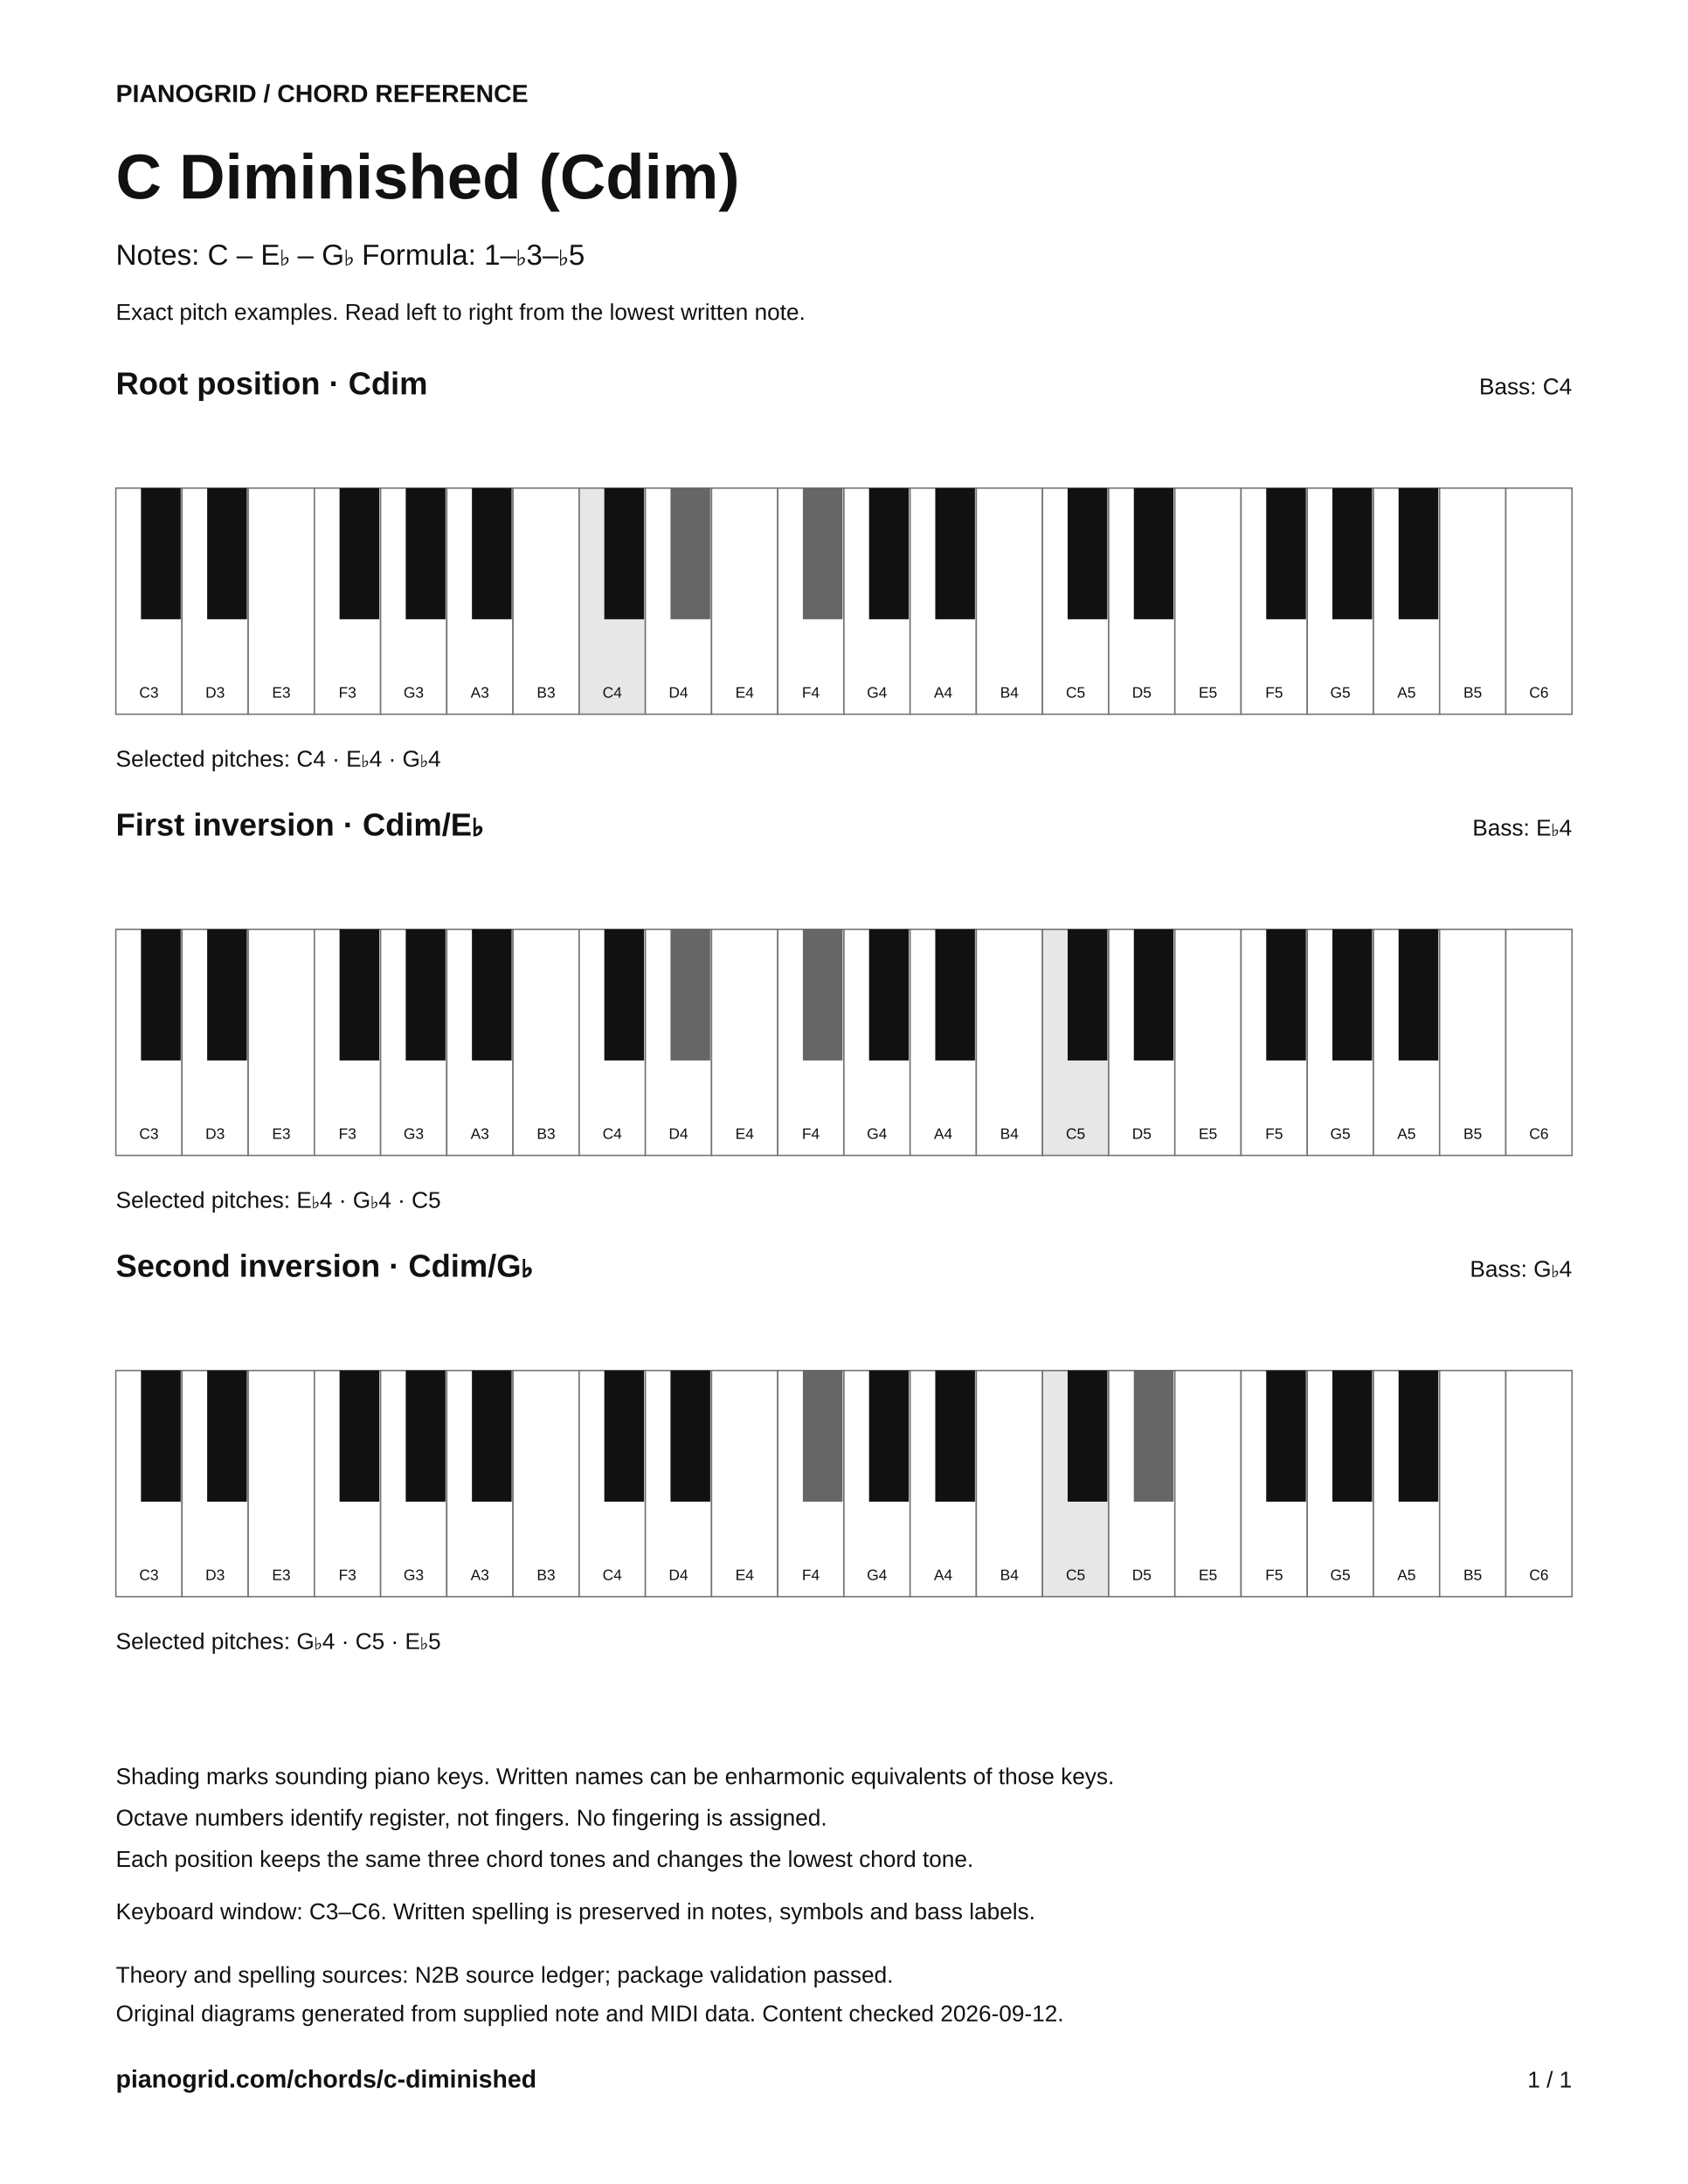
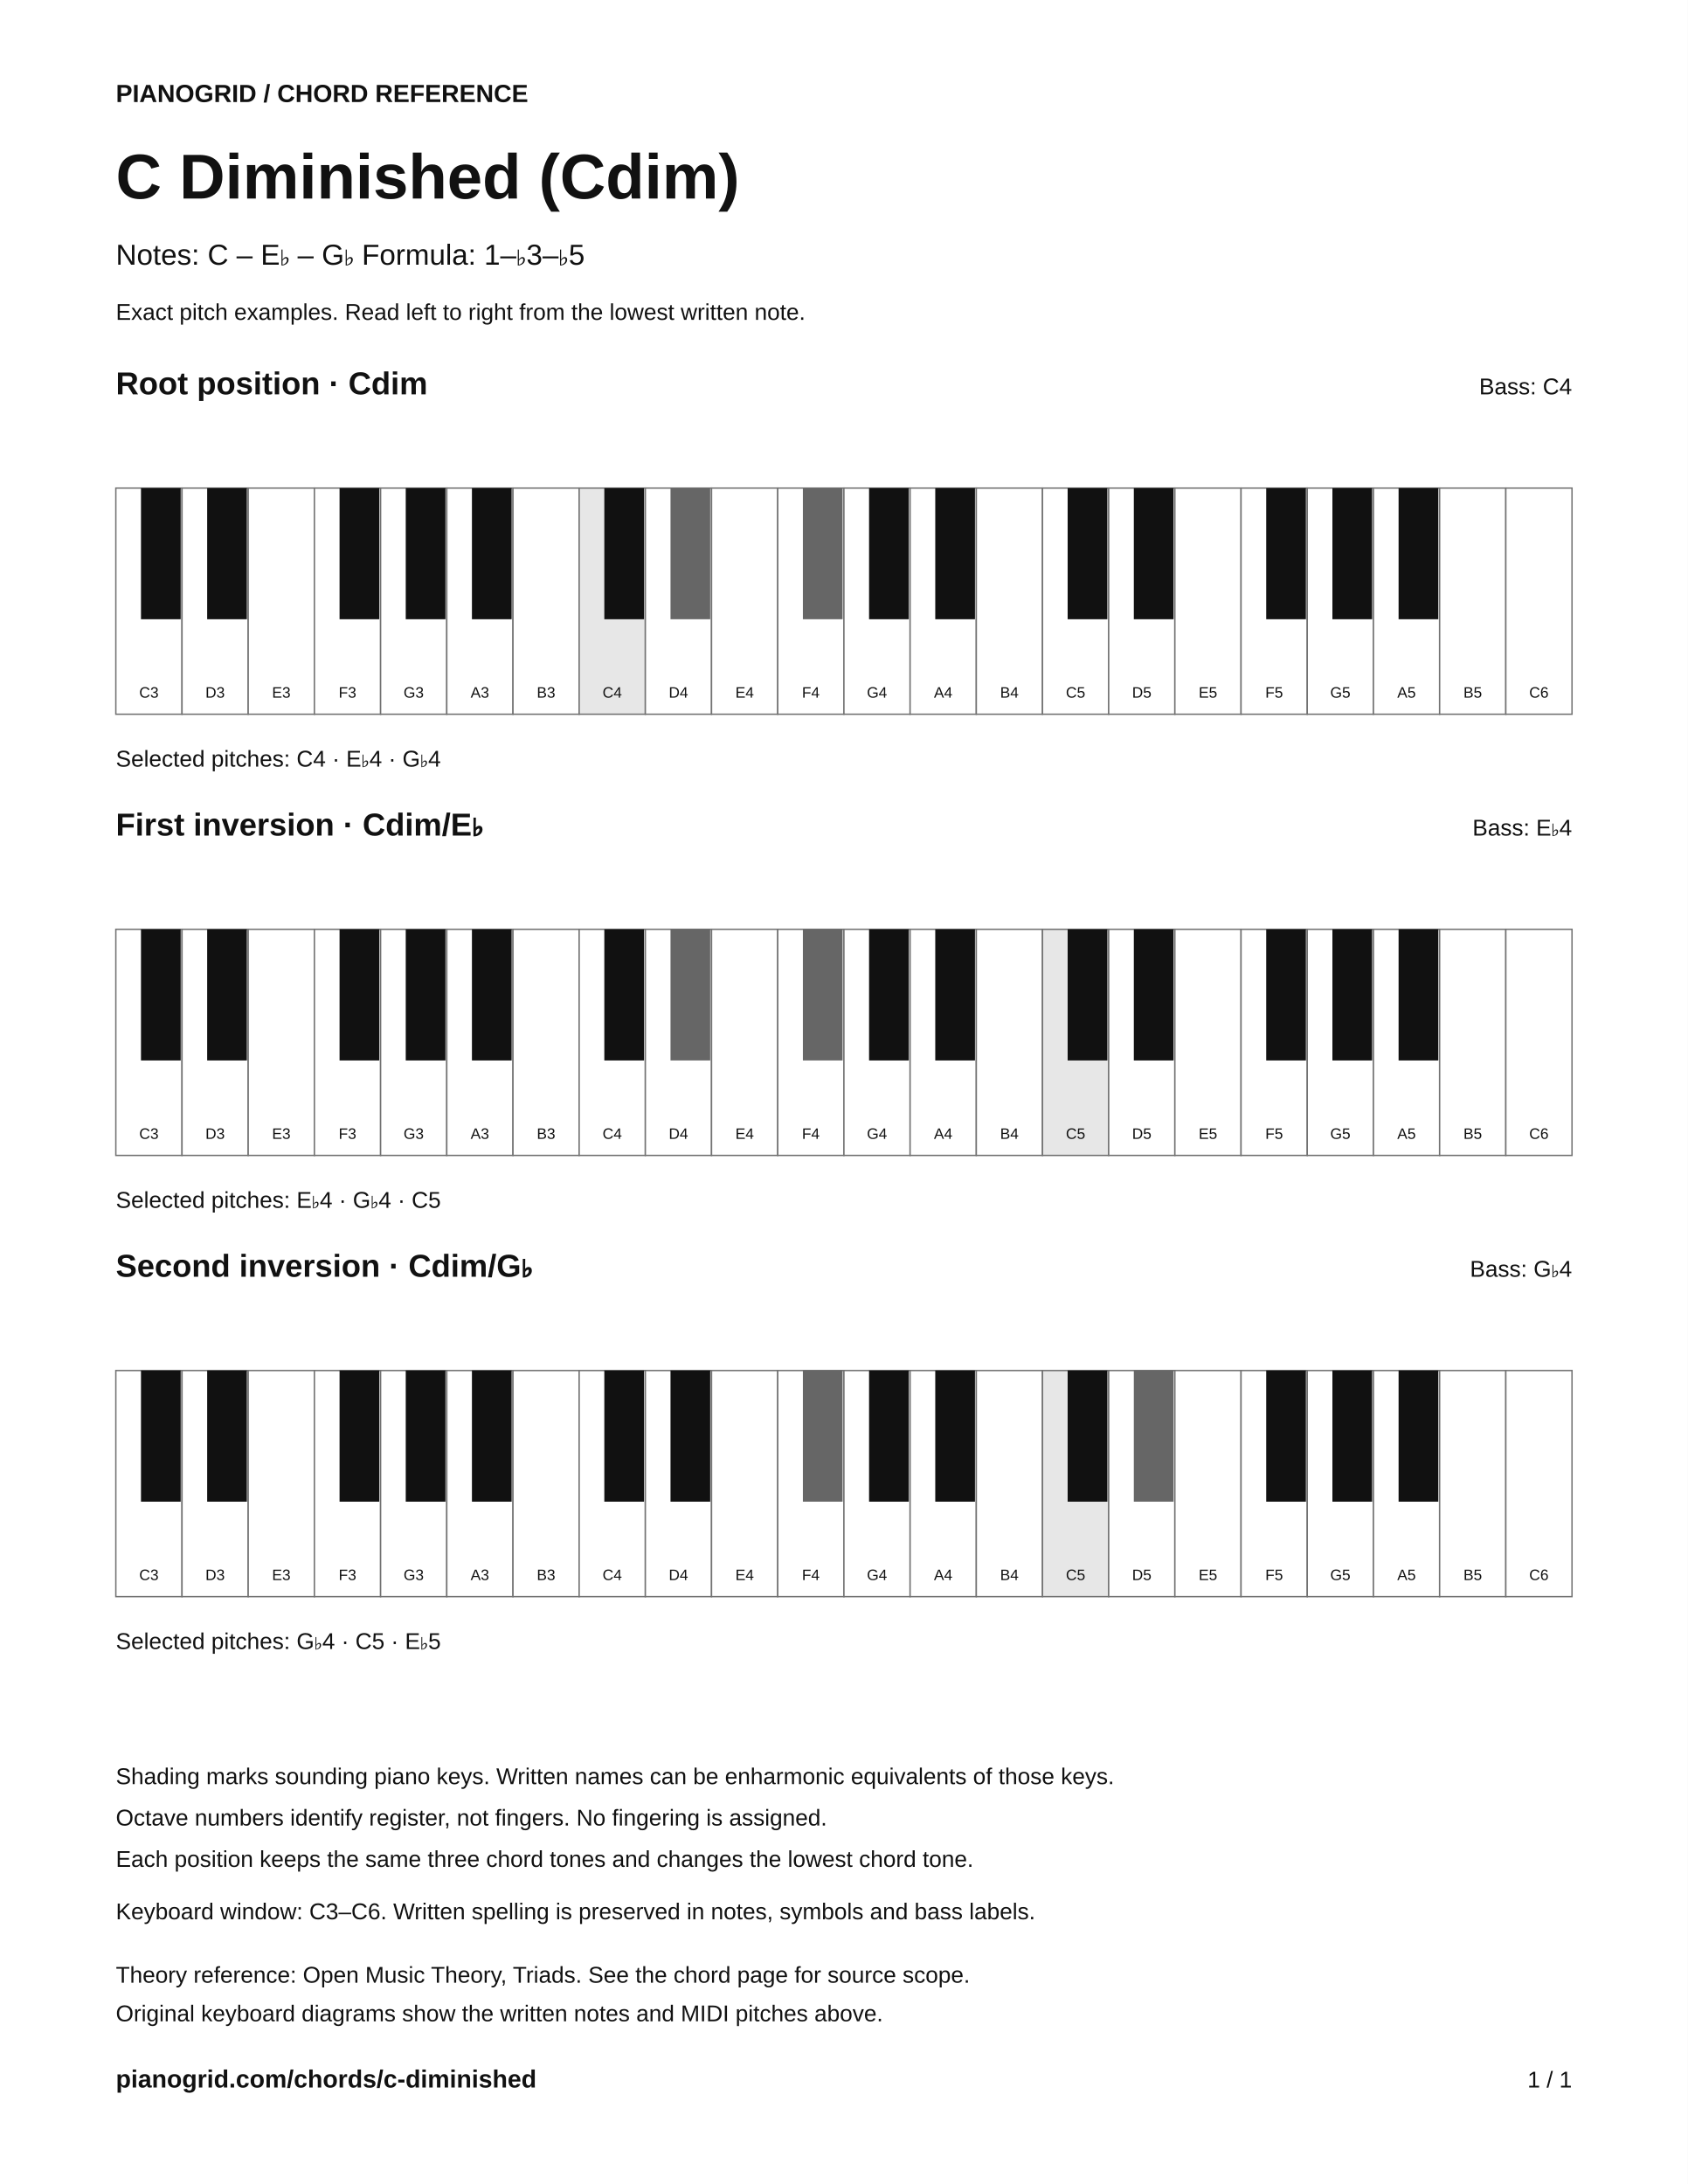
<svg xmlns="http://www.w3.org/2000/svg" width="612" height="792" viewBox="0 0 612 792" role="img" aria-labelledby="title desc">
  <style>text{font-family:"Segoe UI Symbol","Noto Music",Arial,sans-serif;fill:#111}.brand{font-size:9px;font-weight:700}.title{font-size:23px;font-weight:700}.copy{font-size:10.5px}.sub{font-size:11.5px;font-weight:700}.meta{font-size:8.3px}.key{font-size:5.5px}</style>
  <rect width="612" height="792" fill="#fff" />
  <text x="42" y="37" class="brand">PIANOGRID  /  CHORD REFERENCE</text>
  <text x="42" y="72" class="title">C Diminished (Cdim)</text>
  <text x="42" y="96" class="copy">Notes: C – E♭ – G♭     Formula: 1–♭3–♭5</text>
  <text x="42" y="116" class="meta">Exact pitch examples. Read left to right from the lowest written note.</text>
  <text x="42" y="143" class="sub">Root position  ·  Cdim</text>
  <text x="570" y="143" text-anchor="end" class="meta">Bass: C4</text>
  <rect x="42.00" y="177.00" width="24.00" height="82.00" fill="#fff" stroke="#727272" stroke-width=".5" />
  <text x="54.00" y="253.00" text-anchor="middle" class="key">C3</text>
  <rect x="66.00" y="177.00" width="24.00" height="82.00" fill="#fff" stroke="#727272" stroke-width=".5" />
  <text x="78.00" y="253.00" text-anchor="middle" class="key">D3</text>
  <rect x="90.00" y="177.00" width="24.00" height="82.00" fill="#fff" stroke="#727272" stroke-width=".5" />
  <text x="102.00" y="253.00" text-anchor="middle" class="key">E3</text>
  <rect x="114.00" y="177.00" width="24.00" height="82.00" fill="#fff" stroke="#727272" stroke-width=".5" />
  <text x="126.00" y="253.00" text-anchor="middle" class="key">F3</text>
  <rect x="138.00" y="177.00" width="24.00" height="82.00" fill="#fff" stroke="#727272" stroke-width=".5" />
  <text x="150.00" y="253.00" text-anchor="middle" class="key">G3</text>
  <rect x="162.00" y="177.00" width="24.00" height="82.00" fill="#fff" stroke="#727272" stroke-width=".5" />
  <text x="174.00" y="253.00" text-anchor="middle" class="key">A3</text>
  <rect x="186.00" y="177.00" width="24.00" height="82.00" fill="#fff" stroke="#727272" stroke-width=".5" />
  <text x="198.00" y="253.00" text-anchor="middle" class="key">B3</text>
  <rect x="210.00" y="177.00" width="24.00" height="82.00" fill="#e7e7e7" stroke="#727272" stroke-width=".5" />
  <text x="222.00" y="253.00" text-anchor="middle" class="key">C4</text>
  <rect x="234.00" y="177.00" width="24.00" height="82.00" fill="#fff" stroke="#727272" stroke-width=".5" />
  <text x="246.00" y="253.00" text-anchor="middle" class="key">D4</text>
  <rect x="258.00" y="177.00" width="24.00" height="82.00" fill="#fff" stroke="#727272" stroke-width=".5" />
  <text x="270.00" y="253.00" text-anchor="middle" class="key">E4</text>
  <rect x="282.00" y="177.00" width="24.00" height="82.00" fill="#fff" stroke="#727272" stroke-width=".5" />
  <text x="294.00" y="253.00" text-anchor="middle" class="key">F4</text>
  <rect x="306.00" y="177.00" width="24.00" height="82.00" fill="#fff" stroke="#727272" stroke-width=".5" />
  <text x="318.00" y="253.00" text-anchor="middle" class="key">G4</text>
  <rect x="330.00" y="177.00" width="24.00" height="82.00" fill="#fff" stroke="#727272" stroke-width=".5" />
  <text x="342.00" y="253.00" text-anchor="middle" class="key">A4</text>
  <rect x="354.00" y="177.00" width="24.00" height="82.00" fill="#fff" stroke="#727272" stroke-width=".5" />
  <text x="366.00" y="253.00" text-anchor="middle" class="key">B4</text>
  <rect x="378.00" y="177.00" width="24.00" height="82.00" fill="#fff" stroke="#727272" stroke-width=".5" />
  <text x="390.00" y="253.00" text-anchor="middle" class="key">C5</text>
  <rect x="402.00" y="177.00" width="24.00" height="82.00" fill="#fff" stroke="#727272" stroke-width=".5" />
  <text x="414.00" y="253.00" text-anchor="middle" class="key">D5</text>
  <rect x="426.00" y="177.00" width="24.00" height="82.00" fill="#fff" stroke="#727272" stroke-width=".5" />
  <text x="438.00" y="253.00" text-anchor="middle" class="key">E5</text>
  <rect x="450.00" y="177.00" width="24.00" height="82.00" fill="#fff" stroke="#727272" stroke-width=".5" />
  <text x="462.00" y="253.00" text-anchor="middle" class="key">F5</text>
  <rect x="474.00" y="177.00" width="24.00" height="82.00" fill="#fff" stroke="#727272" stroke-width=".5" />
  <text x="486.00" y="253.00" text-anchor="middle" class="key">G5</text>
  <rect x="498.00" y="177.00" width="24.00" height="82.00" fill="#fff" stroke="#727272" stroke-width=".5" />
  <text x="510.00" y="253.00" text-anchor="middle" class="key">A5</text>
  <rect x="522.00" y="177.00" width="24.00" height="82.00" fill="#fff" stroke="#727272" stroke-width=".5" />
  <text x="534.00" y="253.00" text-anchor="middle" class="key">B5</text>
  <rect x="546.00" y="177.00" width="24.00" height="82.00" fill="#fff" stroke="#727272" stroke-width=".5" />
  <text x="558.00" y="253.00" text-anchor="middle" class="key">C6</text>
  <rect x="51.12" y="177.00" width="14.40" height="47.56" fill="#111" />
  <rect x="75.12" y="177.00" width="14.40" height="47.56" fill="#111" />
  <rect x="123.12" y="177.00" width="14.40" height="47.56" fill="#111" />
  <rect x="147.12" y="177.00" width="14.40" height="47.56" fill="#111" />
  <rect x="171.12" y="177.00" width="14.40" height="47.56" fill="#111" />
  <rect x="219.12" y="177.00" width="14.40" height="47.56" fill="#111" />
  <rect x="243.12" y="177.00" width="14.40" height="47.56" fill="#666" />
  <rect x="291.12" y="177.00" width="14.40" height="47.56" fill="#666" />
  <rect x="315.12" y="177.00" width="14.40" height="47.56" fill="#111" />
  <rect x="339.12" y="177.00" width="14.40" height="47.56" fill="#111" />
  <rect x="387.12" y="177.00" width="14.40" height="47.56" fill="#111" />
  <rect x="411.12" y="177.00" width="14.40" height="47.56" fill="#111" />
  <rect x="459.12" y="177.00" width="14.40" height="47.56" fill="#111" />
  <rect x="483.12" y="177.00" width="14.40" height="47.56" fill="#111" />
  <rect x="507.12" y="177.00" width="14.40" height="47.56" fill="#111" />
  <text x="42" y="278" class="meta">Selected pitches: C4  ·  E♭4  ·  G♭4</text>
  <text x="42" y="303" class="sub">First inversion  ·  Cdim/E♭</text>
  <text x="570" y="303" text-anchor="end" class="meta">Bass: E♭4</text>
  <rect x="42.00" y="337.00" width="24.00" height="82.00" fill="#fff" stroke="#727272" stroke-width=".5" />
  <text x="54.00" y="413.00" text-anchor="middle" class="key">C3</text>
  <rect x="66.00" y="337.00" width="24.00" height="82.00" fill="#fff" stroke="#727272" stroke-width=".5" />
  <text x="78.00" y="413.00" text-anchor="middle" class="key">D3</text>
  <rect x="90.00" y="337.00" width="24.00" height="82.00" fill="#fff" stroke="#727272" stroke-width=".5" />
  <text x="102.00" y="413.00" text-anchor="middle" class="key">E3</text>
  <rect x="114.00" y="337.00" width="24.00" height="82.00" fill="#fff" stroke="#727272" stroke-width=".5" />
  <text x="126.00" y="413.00" text-anchor="middle" class="key">F3</text>
  <rect x="138.00" y="337.00" width="24.00" height="82.00" fill="#fff" stroke="#727272" stroke-width=".5" />
  <text x="150.00" y="413.00" text-anchor="middle" class="key">G3</text>
  <rect x="162.00" y="337.00" width="24.00" height="82.00" fill="#fff" stroke="#727272" stroke-width=".5" />
  <text x="174.00" y="413.00" text-anchor="middle" class="key">A3</text>
  <rect x="186.00" y="337.00" width="24.00" height="82.00" fill="#fff" stroke="#727272" stroke-width=".5" />
  <text x="198.00" y="413.00" text-anchor="middle" class="key">B3</text>
  <rect x="210.00" y="337.00" width="24.00" height="82.00" fill="#fff" stroke="#727272" stroke-width=".5" />
  <text x="222.00" y="413.00" text-anchor="middle" class="key">C4</text>
  <rect x="234.00" y="337.00" width="24.00" height="82.00" fill="#fff" stroke="#727272" stroke-width=".5" />
  <text x="246.00" y="413.00" text-anchor="middle" class="key">D4</text>
  <rect x="258.00" y="337.00" width="24.00" height="82.00" fill="#fff" stroke="#727272" stroke-width=".5" />
  <text x="270.00" y="413.00" text-anchor="middle" class="key">E4</text>
  <rect x="282.00" y="337.00" width="24.00" height="82.00" fill="#fff" stroke="#727272" stroke-width=".5" />
  <text x="294.00" y="413.00" text-anchor="middle" class="key">F4</text>
  <rect x="306.00" y="337.00" width="24.00" height="82.00" fill="#fff" stroke="#727272" stroke-width=".5" />
  <text x="318.00" y="413.00" text-anchor="middle" class="key">G4</text>
  <rect x="330.00" y="337.00" width="24.00" height="82.00" fill="#fff" stroke="#727272" stroke-width=".5" />
  <text x="342.00" y="413.00" text-anchor="middle" class="key">A4</text>
  <rect x="354.00" y="337.00" width="24.00" height="82.00" fill="#fff" stroke="#727272" stroke-width=".5" />
  <text x="366.00" y="413.00" text-anchor="middle" class="key">B4</text>
  <rect x="378.00" y="337.00" width="24.00" height="82.00" fill="#e7e7e7" stroke="#727272" stroke-width=".5" />
  <text x="390.00" y="413.00" text-anchor="middle" class="key">C5</text>
  <rect x="402.00" y="337.00" width="24.00" height="82.00" fill="#fff" stroke="#727272" stroke-width=".5" />
  <text x="414.00" y="413.00" text-anchor="middle" class="key">D5</text>
  <rect x="426.00" y="337.00" width="24.00" height="82.00" fill="#fff" stroke="#727272" stroke-width=".5" />
  <text x="438.00" y="413.00" text-anchor="middle" class="key">E5</text>
  <rect x="450.00" y="337.00" width="24.00" height="82.00" fill="#fff" stroke="#727272" stroke-width=".5" />
  <text x="462.00" y="413.00" text-anchor="middle" class="key">F5</text>
  <rect x="474.00" y="337.00" width="24.00" height="82.00" fill="#fff" stroke="#727272" stroke-width=".5" />
  <text x="486.00" y="413.00" text-anchor="middle" class="key">G5</text>
  <rect x="498.00" y="337.00" width="24.00" height="82.00" fill="#fff" stroke="#727272" stroke-width=".5" />
  <text x="510.00" y="413.00" text-anchor="middle" class="key">A5</text>
  <rect x="522.00" y="337.00" width="24.00" height="82.00" fill="#fff" stroke="#727272" stroke-width=".5" />
  <text x="534.00" y="413.00" text-anchor="middle" class="key">B5</text>
  <rect x="546.00" y="337.00" width="24.00" height="82.00" fill="#fff" stroke="#727272" stroke-width=".5" />
  <text x="558.00" y="413.00" text-anchor="middle" class="key">C6</text>
  <rect x="51.12" y="337.00" width="14.40" height="47.56" fill="#111" />
  <rect x="75.12" y="337.00" width="14.40" height="47.56" fill="#111" />
  <rect x="123.12" y="337.00" width="14.40" height="47.56" fill="#111" />
  <rect x="147.12" y="337.00" width="14.40" height="47.56" fill="#111" />
  <rect x="171.12" y="337.00" width="14.40" height="47.56" fill="#111" />
  <rect x="219.12" y="337.00" width="14.40" height="47.56" fill="#111" />
  <rect x="243.12" y="337.00" width="14.40" height="47.56" fill="#666" />
  <rect x="291.12" y="337.00" width="14.40" height="47.56" fill="#666" />
  <rect x="315.12" y="337.00" width="14.40" height="47.56" fill="#111" />
  <rect x="339.12" y="337.00" width="14.40" height="47.56" fill="#111" />
  <rect x="387.12" y="337.00" width="14.40" height="47.56" fill="#111" />
  <rect x="411.12" y="337.00" width="14.40" height="47.56" fill="#111" />
  <rect x="459.12" y="337.00" width="14.40" height="47.56" fill="#111" />
  <rect x="483.12" y="337.00" width="14.40" height="47.56" fill="#111" />
  <rect x="507.12" y="337.00" width="14.40" height="47.56" fill="#111" />
  <text x="42" y="438" class="meta">Selected pitches: E♭4  ·  G♭4  ·  C5</text>
  <text x="42" y="463" class="sub">Second inversion  ·  Cdim/G♭</text>
  <text x="570" y="463" text-anchor="end" class="meta">Bass: G♭4</text>
  <rect x="42.00" y="497.00" width="24.00" height="82.00" fill="#fff" stroke="#727272" stroke-width=".5" />
  <text x="54.00" y="573.00" text-anchor="middle" class="key">C3</text>
  <rect x="66.00" y="497.00" width="24.00" height="82.00" fill="#fff" stroke="#727272" stroke-width=".5" />
  <text x="78.00" y="573.00" text-anchor="middle" class="key">D3</text>
  <rect x="90.00" y="497.00" width="24.00" height="82.00" fill="#fff" stroke="#727272" stroke-width=".5" />
  <text x="102.00" y="573.00" text-anchor="middle" class="key">E3</text>
  <rect x="114.00" y="497.00" width="24.00" height="82.00" fill="#fff" stroke="#727272" stroke-width=".5" />
  <text x="126.00" y="573.00" text-anchor="middle" class="key">F3</text>
  <rect x="138.00" y="497.00" width="24.00" height="82.00" fill="#fff" stroke="#727272" stroke-width=".5" />
  <text x="150.00" y="573.00" text-anchor="middle" class="key">G3</text>
  <rect x="162.00" y="497.00" width="24.00" height="82.00" fill="#fff" stroke="#727272" stroke-width=".5" />
  <text x="174.00" y="573.00" text-anchor="middle" class="key">A3</text>
  <rect x="186.00" y="497.00" width="24.00" height="82.00" fill="#fff" stroke="#727272" stroke-width=".5" />
  <text x="198.00" y="573.00" text-anchor="middle" class="key">B3</text>
  <rect x="210.00" y="497.00" width="24.00" height="82.00" fill="#fff" stroke="#727272" stroke-width=".5" />
  <text x="222.00" y="573.00" text-anchor="middle" class="key">C4</text>
  <rect x="234.00" y="497.00" width="24.00" height="82.00" fill="#fff" stroke="#727272" stroke-width=".5" />
  <text x="246.00" y="573.00" text-anchor="middle" class="key">D4</text>
  <rect x="258.00" y="497.00" width="24.00" height="82.00" fill="#fff" stroke="#727272" stroke-width=".5" />
  <text x="270.00" y="573.00" text-anchor="middle" class="key">E4</text>
  <rect x="282.00" y="497.00" width="24.00" height="82.00" fill="#fff" stroke="#727272" stroke-width=".5" />
  <text x="294.00" y="573.00" text-anchor="middle" class="key">F4</text>
  <rect x="306.00" y="497.00" width="24.00" height="82.00" fill="#fff" stroke="#727272" stroke-width=".5" />
  <text x="318.00" y="573.00" text-anchor="middle" class="key">G4</text>
  <rect x="330.00" y="497.00" width="24.00" height="82.00" fill="#fff" stroke="#727272" stroke-width=".5" />
  <text x="342.00" y="573.00" text-anchor="middle" class="key">A4</text>
  <rect x="354.00" y="497.00" width="24.00" height="82.00" fill="#fff" stroke="#727272" stroke-width=".5" />
  <text x="366.00" y="573.00" text-anchor="middle" class="key">B4</text>
  <rect x="378.00" y="497.00" width="24.00" height="82.00" fill="#e7e7e7" stroke="#727272" stroke-width=".5" />
  <text x="390.00" y="573.00" text-anchor="middle" class="key">C5</text>
  <rect x="402.00" y="497.00" width="24.00" height="82.00" fill="#fff" stroke="#727272" stroke-width=".5" />
  <text x="414.00" y="573.00" text-anchor="middle" class="key">D5</text>
  <rect x="426.00" y="497.00" width="24.00" height="82.00" fill="#fff" stroke="#727272" stroke-width=".5" />
  <text x="438.00" y="573.00" text-anchor="middle" class="key">E5</text>
  <rect x="450.00" y="497.00" width="24.00" height="82.00" fill="#fff" stroke="#727272" stroke-width=".5" />
  <text x="462.00" y="573.00" text-anchor="middle" class="key">F5</text>
  <rect x="474.00" y="497.00" width="24.00" height="82.00" fill="#fff" stroke="#727272" stroke-width=".5" />
  <text x="486.00" y="573.00" text-anchor="middle" class="key">G5</text>
  <rect x="498.00" y="497.00" width="24.00" height="82.00" fill="#fff" stroke="#727272" stroke-width=".5" />
  <text x="510.00" y="573.00" text-anchor="middle" class="key">A5</text>
  <rect x="522.00" y="497.00" width="24.00" height="82.00" fill="#fff" stroke="#727272" stroke-width=".5" />
  <text x="534.00" y="573.00" text-anchor="middle" class="key">B5</text>
  <rect x="546.00" y="497.00" width="24.00" height="82.00" fill="#fff" stroke="#727272" stroke-width=".5" />
  <text x="558.00" y="573.00" text-anchor="middle" class="key">C6</text>
  <rect x="51.12" y="497.00" width="14.40" height="47.56" fill="#111" />
  <rect x="75.12" y="497.00" width="14.40" height="47.56" fill="#111" />
  <rect x="123.12" y="497.00" width="14.40" height="47.56" fill="#111" />
  <rect x="147.12" y="497.00" width="14.40" height="47.56" fill="#111" />
  <rect x="171.12" y="497.00" width="14.40" height="47.56" fill="#111" />
  <rect x="219.12" y="497.00" width="14.40" height="47.56" fill="#111" />
  <rect x="243.12" y="497.00" width="14.40" height="47.56" fill="#111" />
  <rect x="291.12" y="497.00" width="14.40" height="47.56" fill="#666" />
  <rect x="315.12" y="497.00" width="14.40" height="47.56" fill="#111" />
  <rect x="339.12" y="497.00" width="14.40" height="47.56" fill="#111" />
  <rect x="387.12" y="497.00" width="14.40" height="47.56" fill="#111" />
  <rect x="411.12" y="497.00" width="14.40" height="47.56" fill="#666" />
  <rect x="459.12" y="497.00" width="14.40" height="47.56" fill="#111" />
  <rect x="483.12" y="497.00" width="14.40" height="47.56" fill="#111" />
  <rect x="507.12" y="497.00" width="14.40" height="47.56" fill="#111" />
  <text x="42" y="598" class="meta">Selected pitches: G♭4  ·  C5  ·  E♭5</text>
  <text x="42" y="647" class="meta">Shading marks sounding piano keys. Written names can be enharmonic equivalents of those keys.</text>
  <text x="42" y="662" class="meta">Octave numbers identify register, not fingers. No fingering is assigned.</text>
  <text x="42" y="677" class="meta">Each position keeps the same three chord tones and changes the lowest chord tone.</text>
  <text x="42" y="696" class="meta">Keyboard window: C3–C6. Written spelling is preserved in notes, symbols and bass labels.</text>
-   <text x="42" y="719" class="meta">Theory and spelling sources: N2B source ledger; package validation passed.</text>
-   <text x="42" y="733" class="meta">Original diagrams generated from supplied note and MIDI data. Content checked 2026-09-12.</text>
+   <text x="42" y="719" class="meta">Theory reference: Open Music Theory, Triads. See the chord page for source scope.</text>
+   <text x="42" y="733" class="meta">Original keyboard diagrams show the written notes and MIDI pitches above.</text>
  <text x="42" y="757" class="brand">pianogrid.com/chords/c-diminished</text>
  <text x="570" y="757" text-anchor="end" class="meta">1 / 1</text>
</svg>
